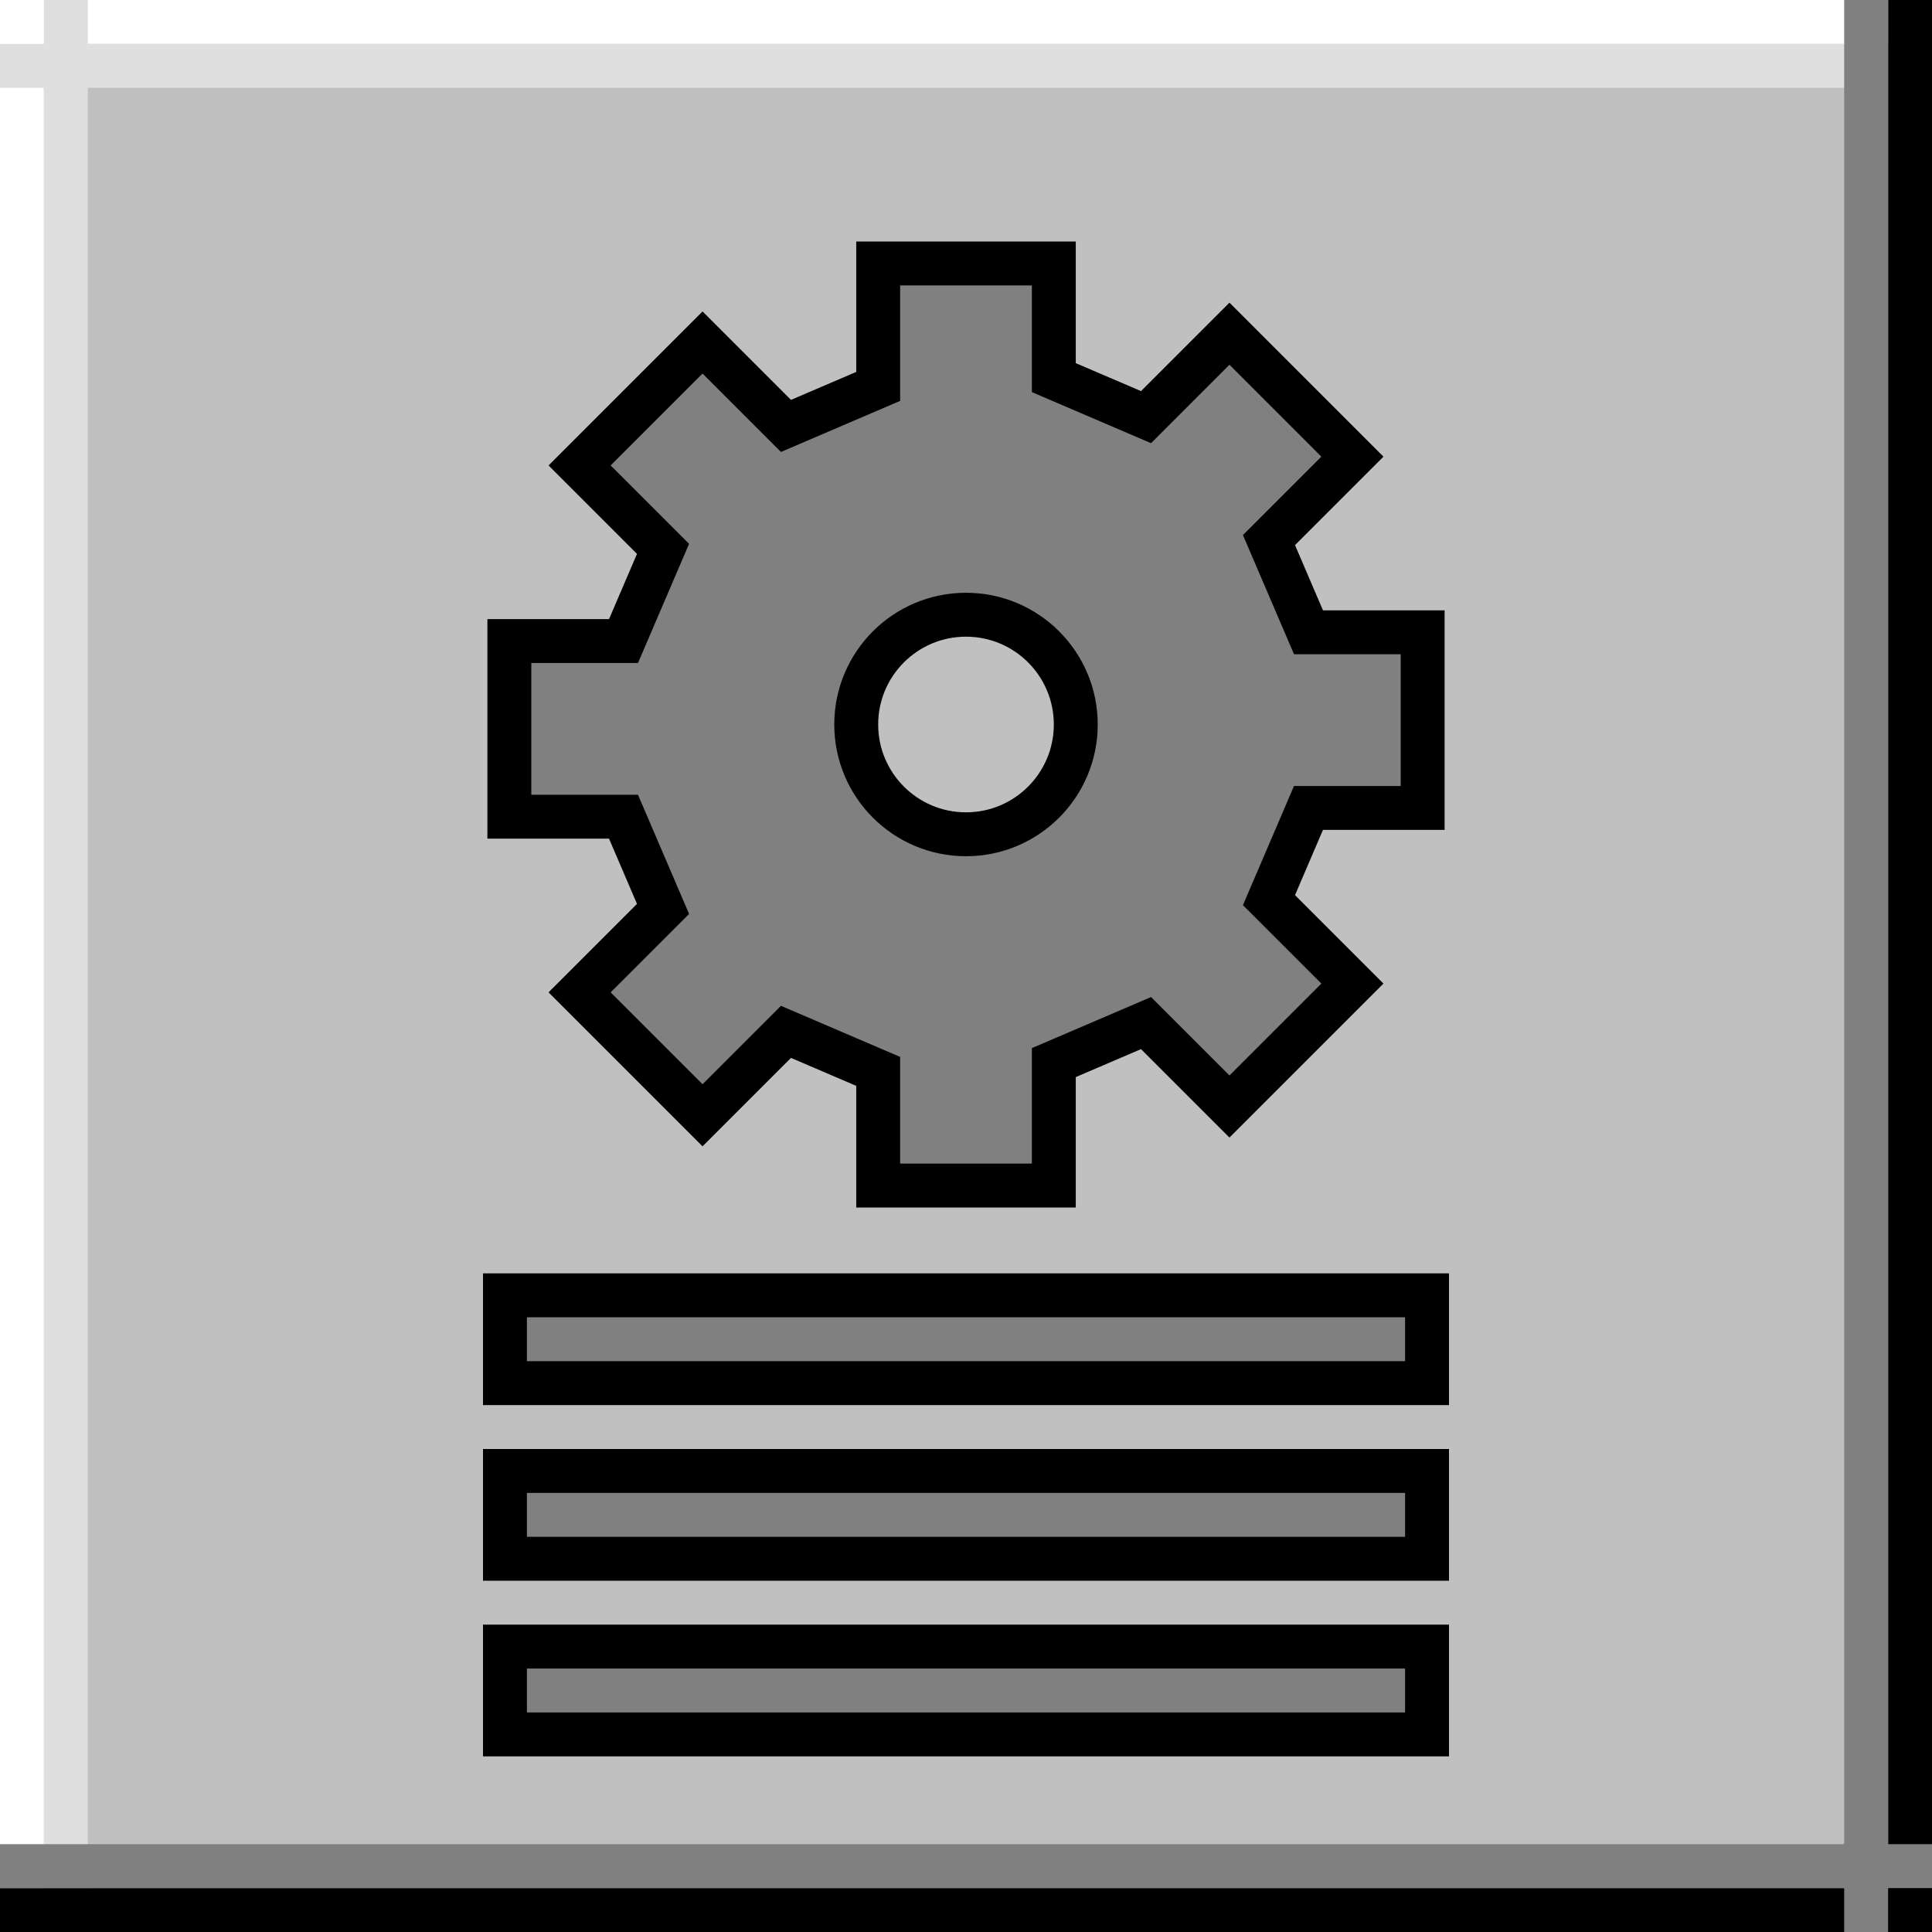
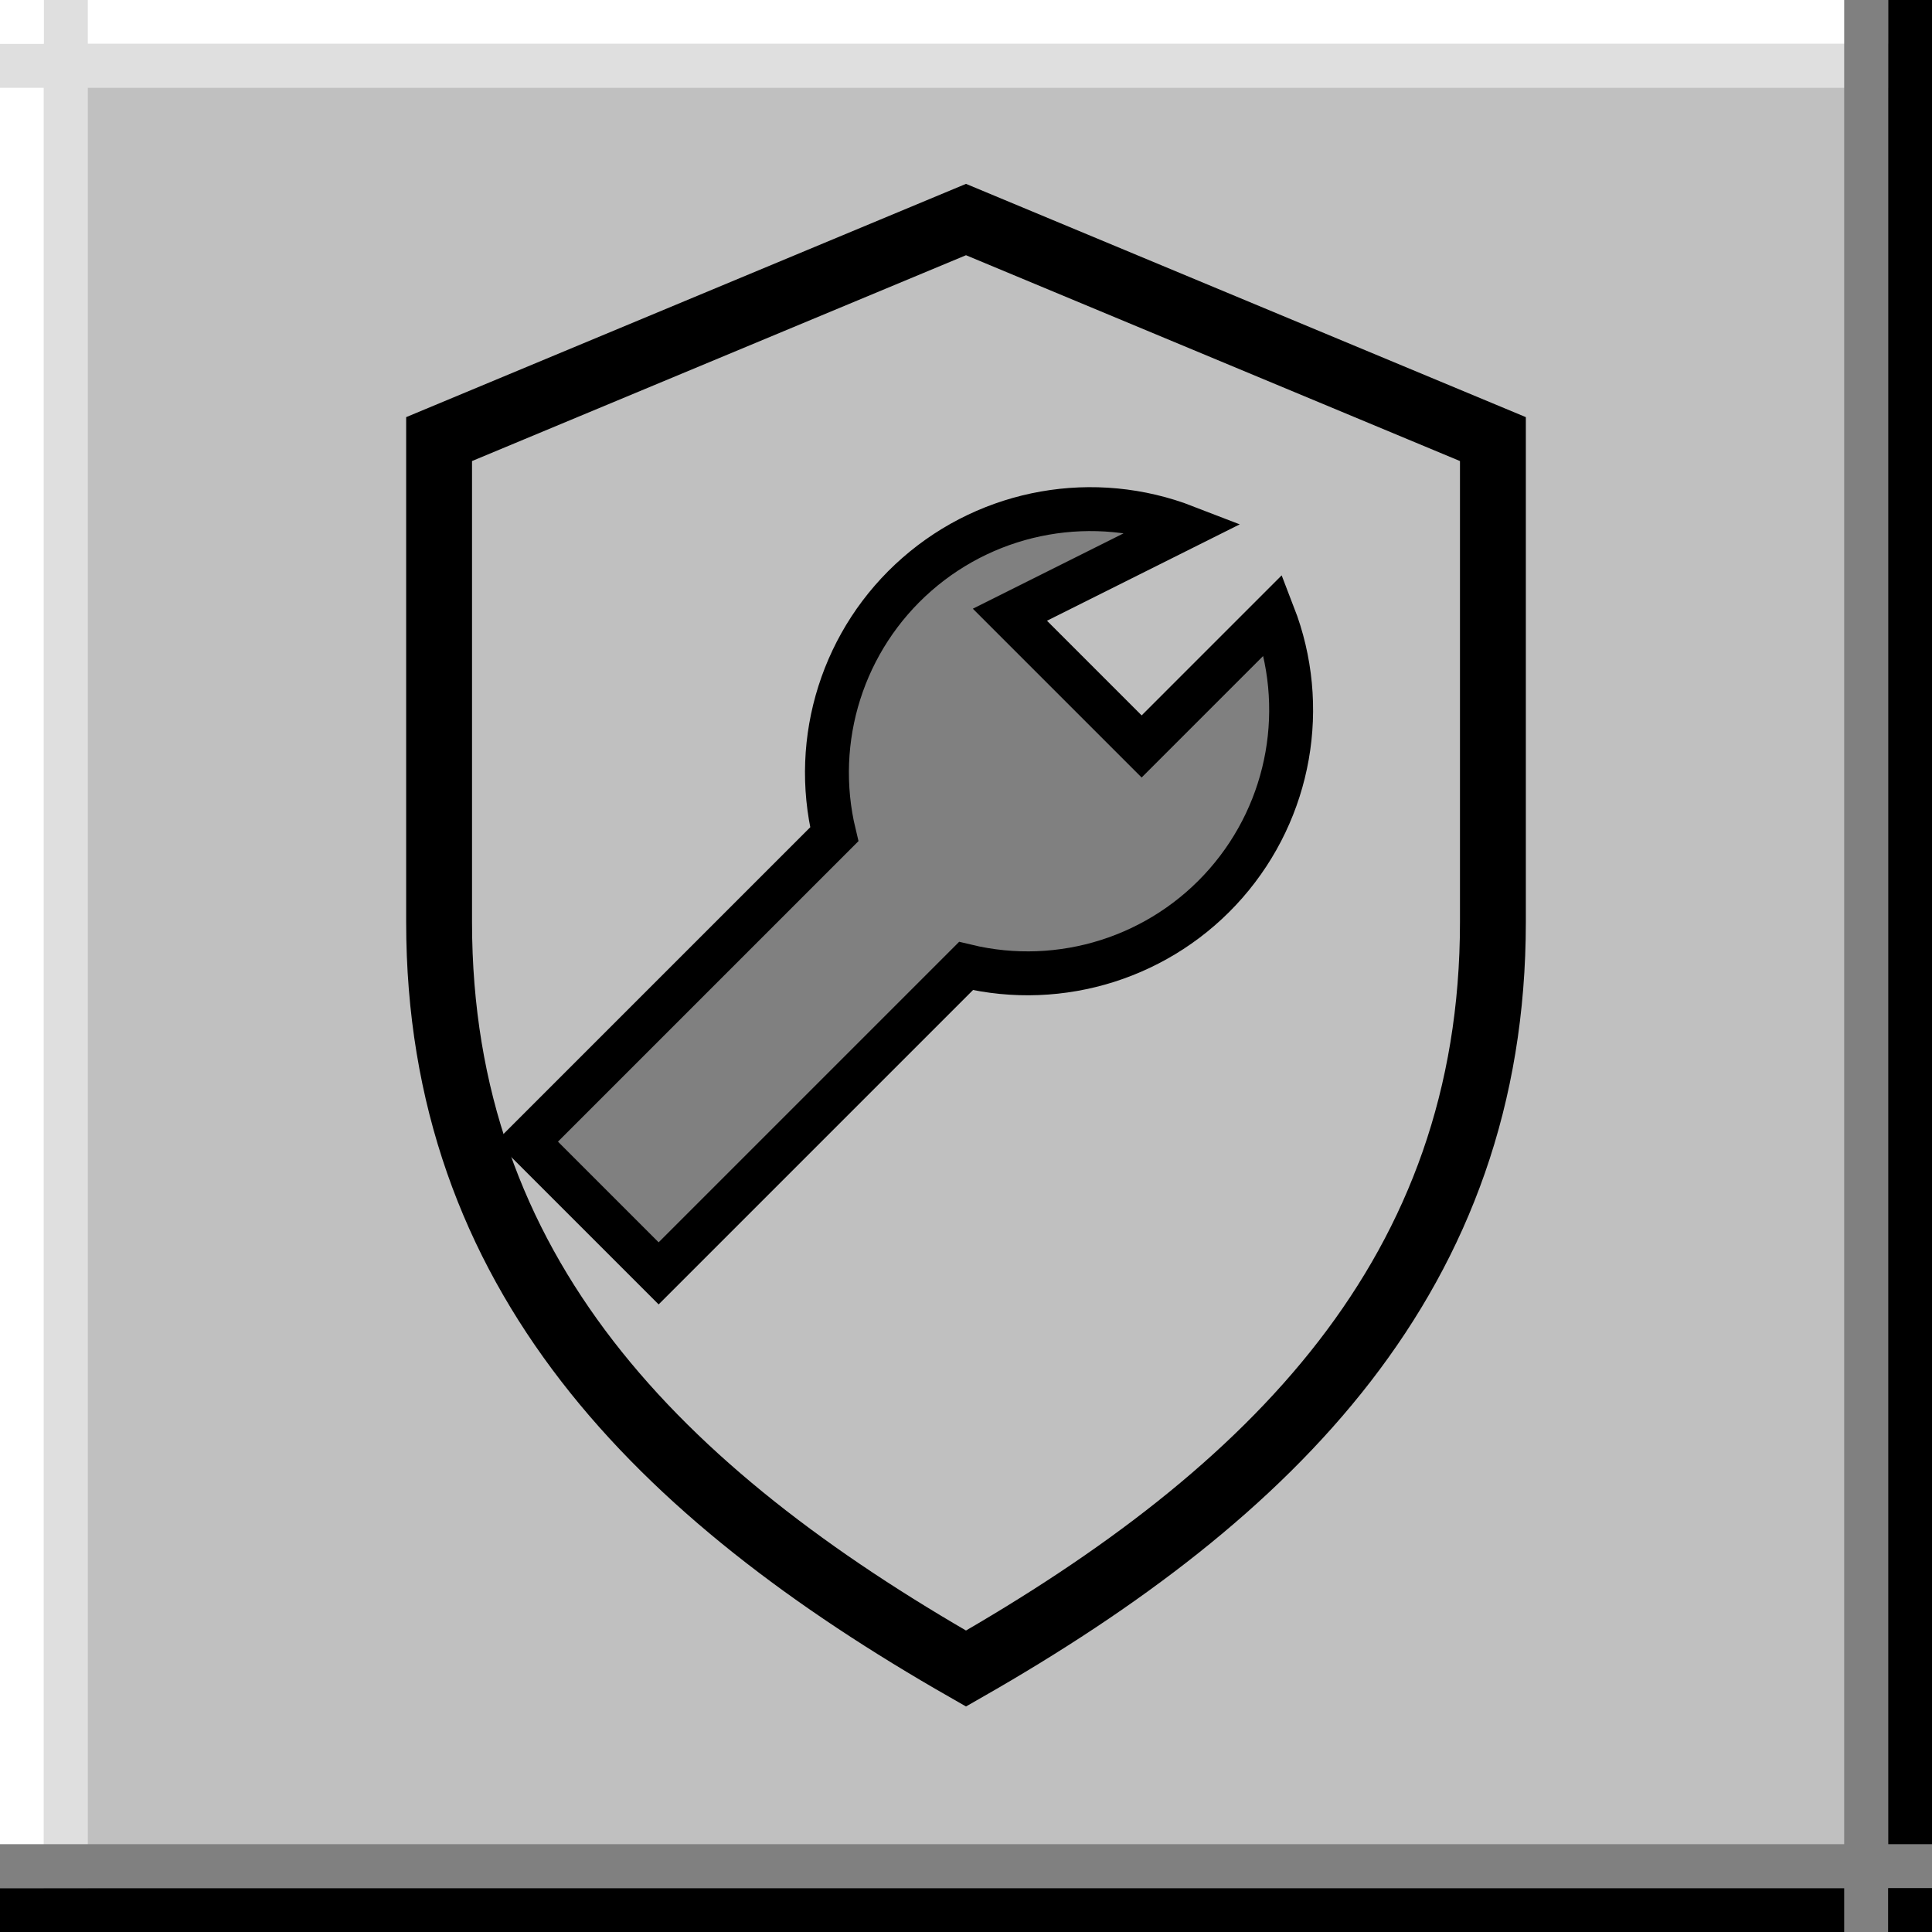
<svg xmlns="http://www.w3.org/2000/svg" viewBox="0 0 44 44">
  <rect x="0.5" y="0.5" width="43" height="43" fill="#c0c0c0" />
  <rect x="0" y="0" width="44" height="1" fill="#ffffff" />
  <rect x="0" y="0" width="1" height="44" fill="#ffffff" />
  <rect x="0" y="1" width="44" height="1" fill="#dfdfdf" />
  <rect x="1" y="0" width="1" height="44" fill="#dfdfdf" />
  <rect x="0" y="43" width="44" height="1" fill="#000000" />
  <rect x="43" y="0" width="1" height="44" fill="#000000" />
  <rect x="0" y="42" width="44" height="1" fill="#808080" />
  <rect x="42" y="0" width="1" height="44" fill="#808080" />
+   <path d="M22 5 34 10v11c0 8-5 13-12 17-7-4-12-9-12-17V10z" fill="#c0c0c0" stroke="#000000" stroke-width="1.5" />
  <g fill="#808080" stroke="#000000" stroke-width="1">
-     <path d="M20 6h4v2.6l2.1 0.9 1.9-1.9 2.8 2.8-1.9 1.9 0.9 2.1H32.4v4h-2.6l-0.9 2.1 1.9 1.9-2.8 2.8-1.9-1.9-2.1 0.9V27h-4v-2.6l-2.1-0.9-1.9 1.9-2.8-2.8 1.9-1.9-0.9-2.1H11.6v-4h2.6l0.9-2.1-1.9-1.9 2.8-2.8 1.9 1.9 2.1-0.9z" />
-   </g>
-   <circle cx="22" cy="16.5" r="2.5" fill="#c0c0c0" stroke="#000000" stroke-width="1" />
-   <g fill="#808080" stroke="#000000" stroke-width="1">
-     <rect x="11.5" y="29.5" width="21" height="2" />
-     <rect x="11.5" y="33.5" width="21" height="2" />
-     <rect x="11.5" y="37.5" width="21" height="2" />
+     <path d="M27 12a6 6 0 0 0-8 7l-7 7 3 3 7-7a6 6 0 0 0 7-8l-3 3-3-3z" />
  </g>
</svg>
